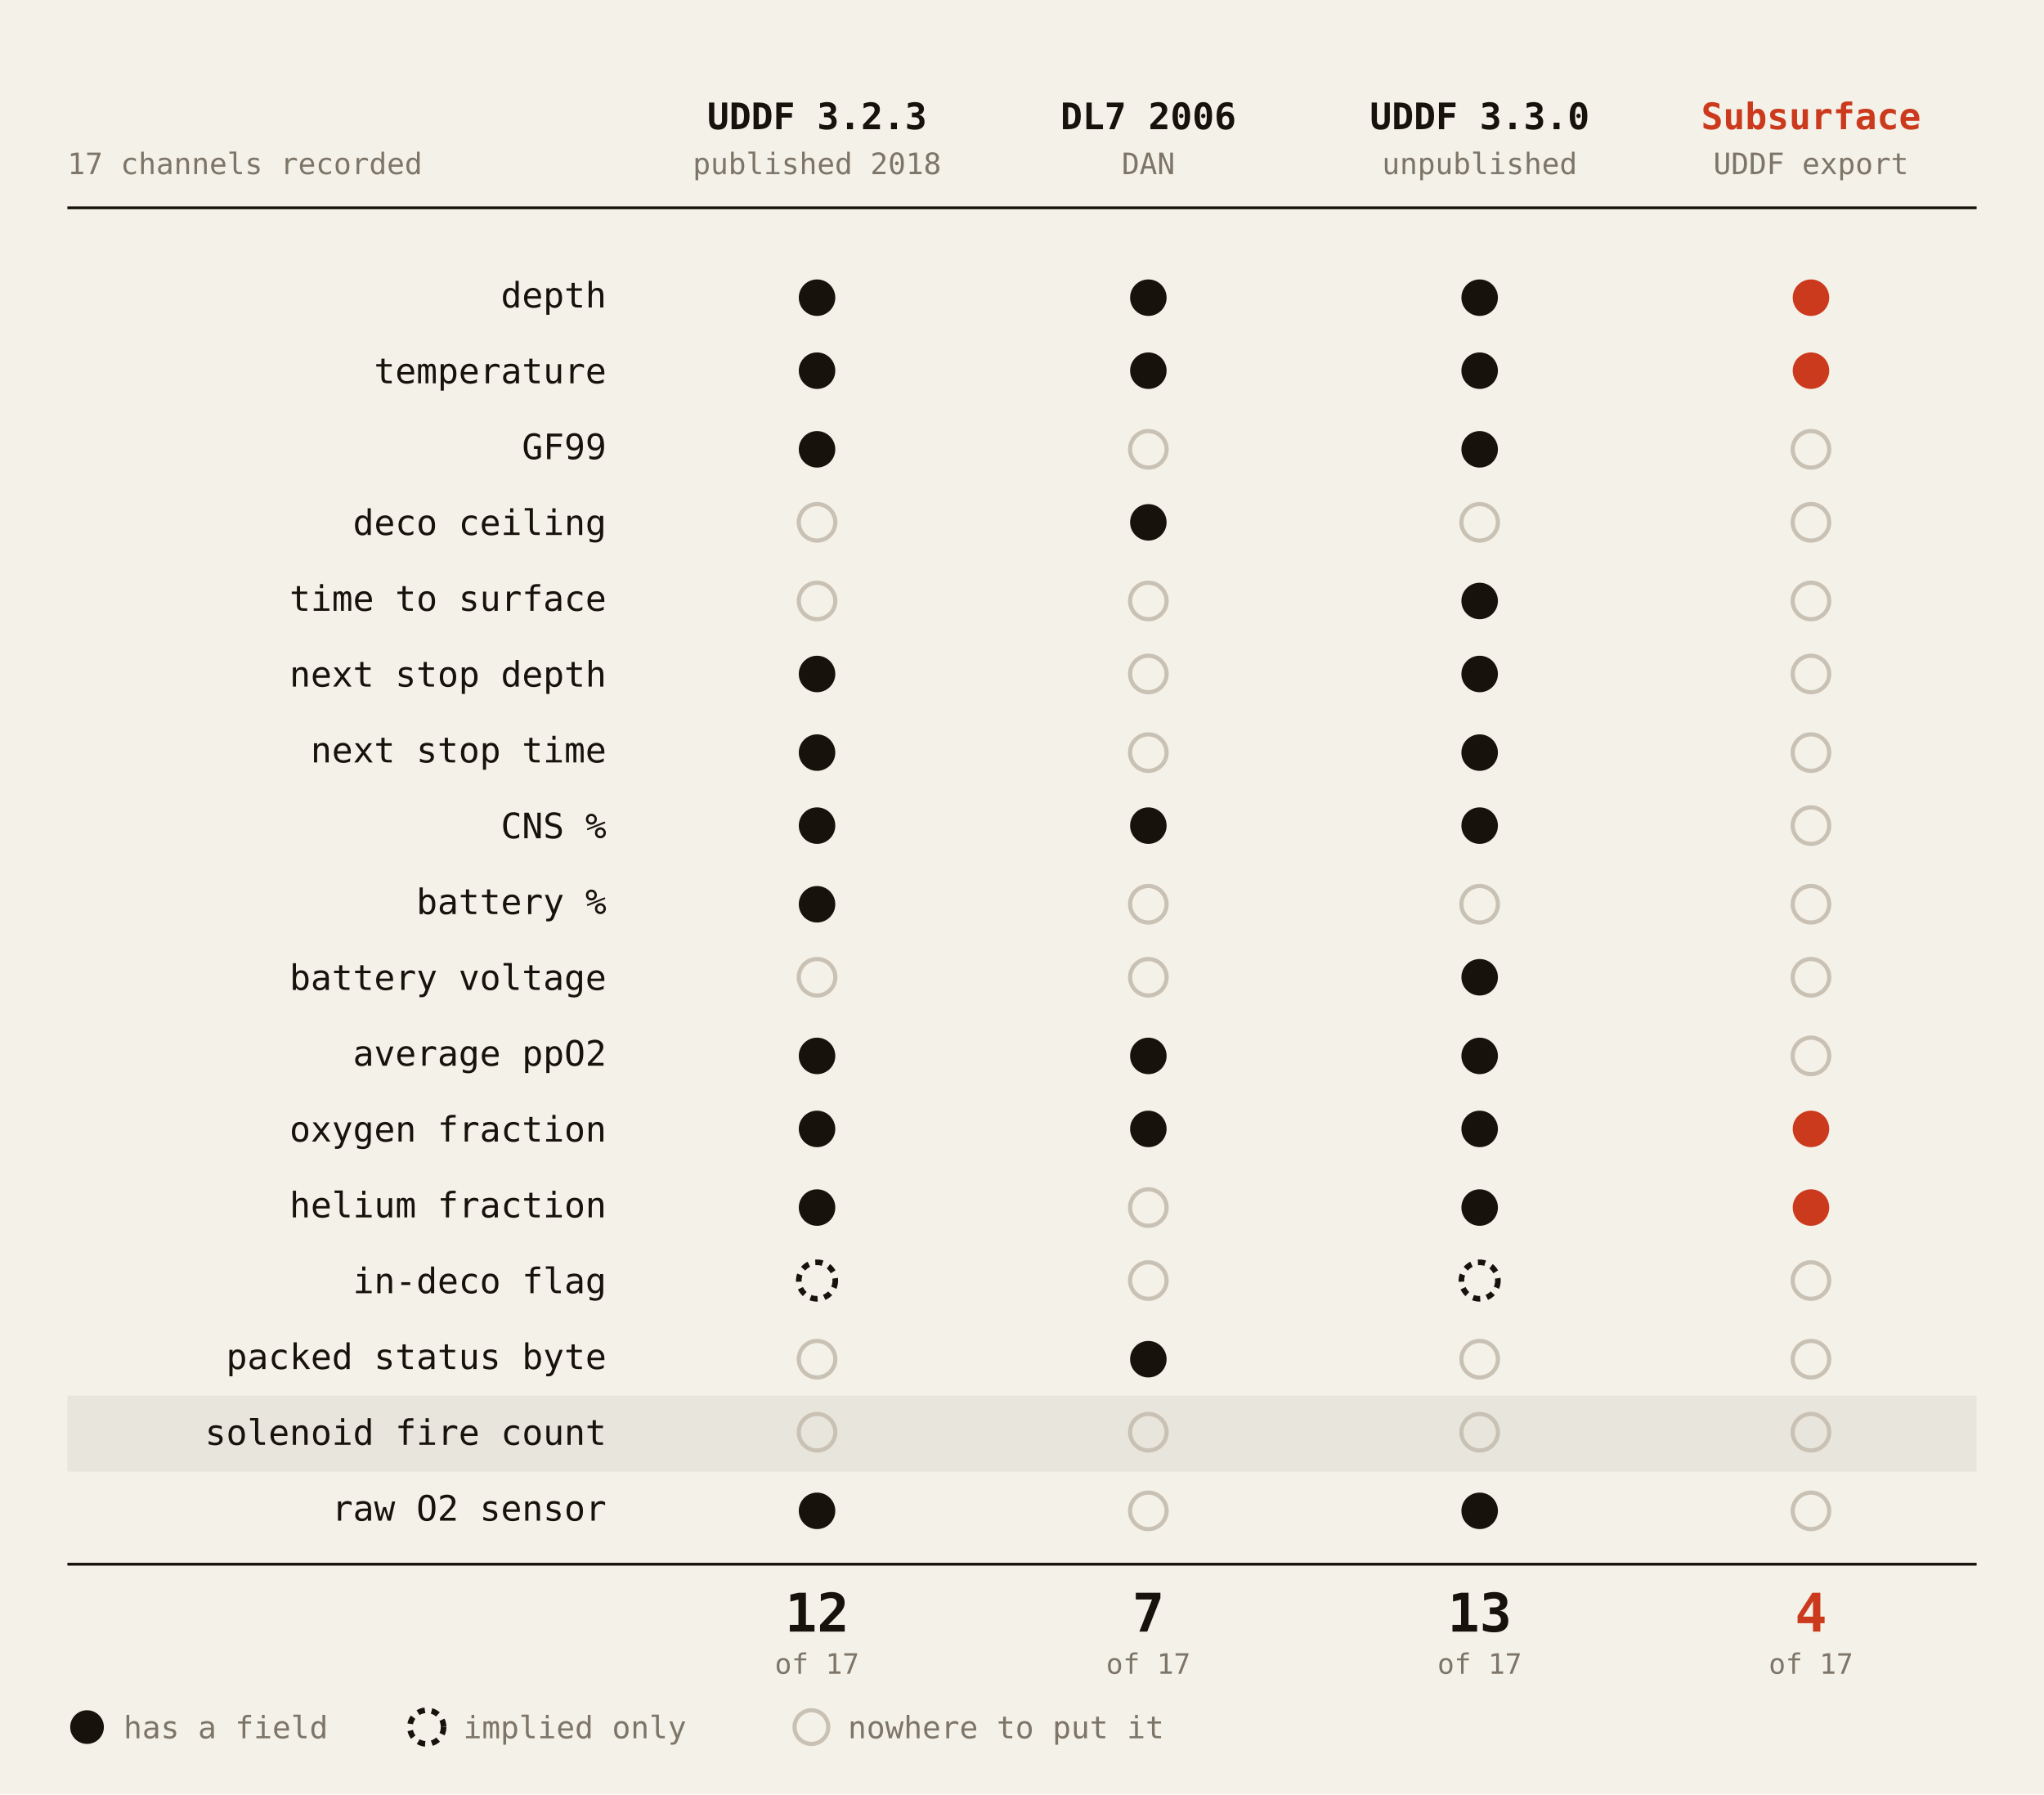
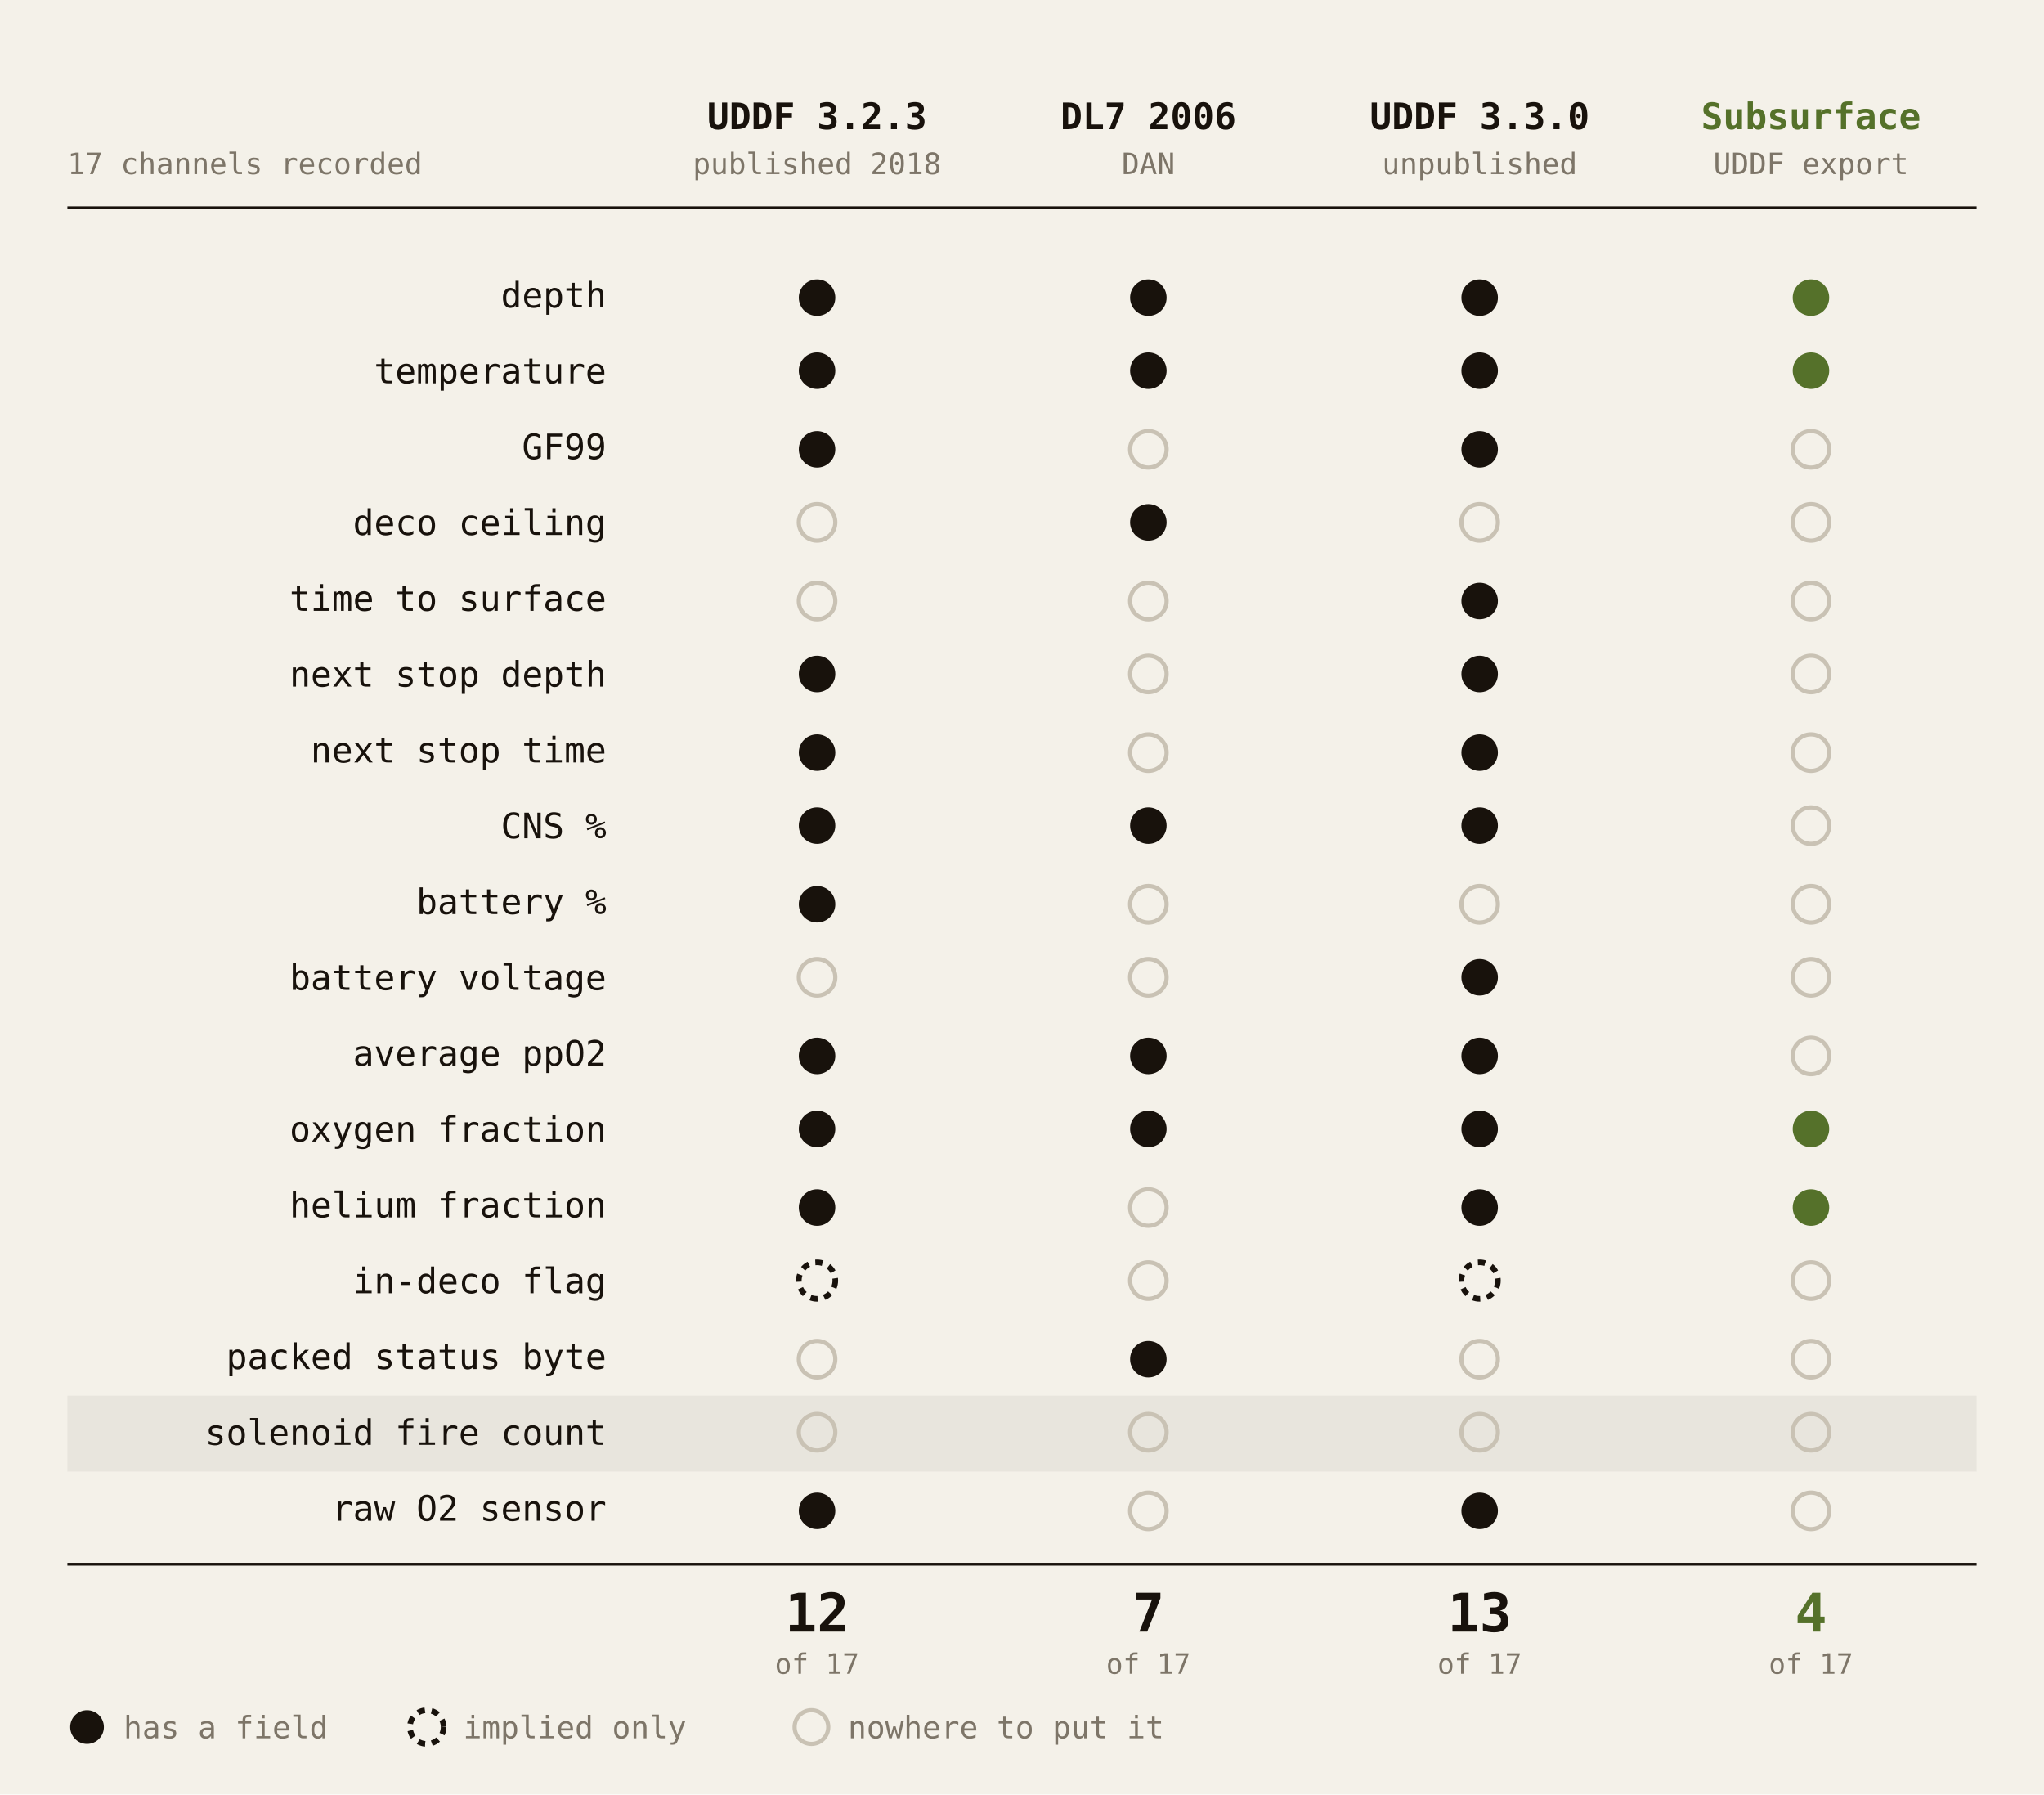
<svg xmlns="http://www.w3.org/2000/svg" width="728" height="639" viewBox="0 0 728 639" font-family="'JetBrains Mono','SFMono-Regular',Menlo,monospace">
  <rect width="728" height="639" fill="#f4f1e9" />
  <text x="291" y="46" text-anchor="middle" font-size="13" fill="#18120c" font-weight="600">UDDF 3.2.3</text>
  <text x="291" y="62" text-anchor="middle" font-size="10.5" fill="#7d7568">published 2018</text>
  <text x="409" y="46" text-anchor="middle" font-size="13" fill="#18120c" font-weight="600">DL7 2006</text>
  <text x="409" y="62" text-anchor="middle" font-size="10.5" fill="#7d7568">DAN</text>
  <text x="527" y="46" text-anchor="middle" font-size="13" fill="#18120c" font-weight="600">UDDF 3.3.0</text>
  <text x="527" y="62" text-anchor="middle" font-size="10.5" fill="#7d7568">unpublished</text>
-   <text x="645" y="46" text-anchor="middle" font-size="13" fill="#cc3a1d" font-weight="600">Subsurface</text>
+   <text x="645" y="46" text-anchor="middle" font-size="13" fill="#55712a" font-weight="600">Subsurface</text>
  <text x="645" y="62" text-anchor="middle" font-size="10.5" fill="#7d7568">UDDF export</text>
  <text x="24" y="62" font-size="10.5" fill="#7d7568">17 channels recorded</text>
  <line x1="24" y1="74" x2="704" y2="74" stroke="#18120c" stroke-width="1" />
  <text x="216" y="109.5" text-anchor="end" font-size="12.5" fill="#18120c">depth</text>
  <circle cx="291" cy="106" r="6.5" fill="#18120c" />
  <circle cx="409" cy="106" r="6.5" fill="#18120c" />
  <circle cx="527" cy="106" r="6.5" fill="#18120c" />
-   <circle cx="645" cy="106" r="6.5" fill="#cc3a1d" />
+   <circle cx="645" cy="106" r="6.5" fill="#55712a" />
  <text x="216" y="136.5" text-anchor="end" font-size="12.5" fill="#18120c">temperature</text>
  <circle cx="291" cy="132" r="6.5" fill="#18120c" />
  <circle cx="409" cy="132" r="6.5" fill="#18120c" />
  <circle cx="527" cy="132" r="6.5" fill="#18120c" />
-   <circle cx="645" cy="132" r="6.5" fill="#cc3a1d" />
+   <circle cx="645" cy="132" r="6.5" fill="#55712a" />
  <text x="216" y="163.5" text-anchor="end" font-size="12.5" fill="#18120c">GF99</text>
  <circle cx="291" cy="160" r="6.5" fill="#18120c" />
  <circle cx="409" cy="160" r="6.5" fill="none" stroke="#c9c2b4" stroke-width="1.5" />
  <circle cx="527" cy="160" r="6.5" fill="#18120c" />
  <circle cx="645" cy="160" r="6.5" fill="none" stroke="#c9c2b4" stroke-width="1.5" />
  <text x="216" y="190.5" text-anchor="end" font-size="12.5" fill="#18120c">deco ceiling</text>
  <circle cx="291" cy="186" r="6.5" fill="none" stroke="#c9c2b4" stroke-width="1.5" />
  <circle cx="409" cy="186" r="6.5" fill="#18120c" />
  <circle cx="527" cy="186" r="6.5" fill="none" stroke="#c9c2b4" stroke-width="1.5" />
  <circle cx="645" cy="186" r="6.5" fill="none" stroke="#c9c2b4" stroke-width="1.5" />
  <text x="216" y="217.5" text-anchor="end" font-size="12.5" fill="#18120c">time to surface</text>
  <circle cx="291" cy="214" r="6.5" fill="none" stroke="#c9c2b4" stroke-width="1.5" />
  <circle cx="409" cy="214" r="6.5" fill="none" stroke="#c9c2b4" stroke-width="1.5" />
  <circle cx="527" cy="214" r="6.5" fill="#18120c" />
  <circle cx="645" cy="214" r="6.5" fill="none" stroke="#c9c2b4" stroke-width="1.5" />
  <text x="216" y="244.5" text-anchor="end" font-size="12.5" fill="#18120c">next stop depth</text>
  <circle cx="291" cy="240" r="6.5" fill="#18120c" />
  <circle cx="409" cy="240" r="6.5" fill="none" stroke="#c9c2b4" stroke-width="1.5" />
  <circle cx="527" cy="240" r="6.5" fill="#18120c" />
  <circle cx="645" cy="240" r="6.5" fill="none" stroke="#c9c2b4" stroke-width="1.5" />
  <text x="216" y="271.5" text-anchor="end" font-size="12.5" fill="#18120c">next stop time</text>
  <circle cx="291" cy="268" r="6.5" fill="#18120c" />
  <circle cx="409" cy="268" r="6.5" fill="none" stroke="#c9c2b4" stroke-width="1.5" />
  <circle cx="527" cy="268" r="6.5" fill="#18120c" />
  <circle cx="645" cy="268" r="6.5" fill="none" stroke="#c9c2b4" stroke-width="1.5" />
  <text x="216" y="298.5" text-anchor="end" font-size="12.5" fill="#18120c">CNS %</text>
  <circle cx="291" cy="294" r="6.5" fill="#18120c" />
  <circle cx="409" cy="294" r="6.5" fill="#18120c" />
  <circle cx="527" cy="294" r="6.5" fill="#18120c" />
  <circle cx="645" cy="294" r="6.5" fill="none" stroke="#c9c2b4" stroke-width="1.5" />
  <text x="216" y="325.5" text-anchor="end" font-size="12.5" fill="#18120c">battery %</text>
  <circle cx="291" cy="322" r="6.5" fill="#18120c" />
  <circle cx="409" cy="322" r="6.5" fill="none" stroke="#c9c2b4" stroke-width="1.5" />
  <circle cx="527" cy="322" r="6.5" fill="none" stroke="#c9c2b4" stroke-width="1.5" />
  <circle cx="645" cy="322" r="6.5" fill="none" stroke="#c9c2b4" stroke-width="1.5" />
  <text x="216" y="352.5" text-anchor="end" font-size="12.5" fill="#18120c">battery voltage</text>
  <circle cx="291" cy="348" r="6.5" fill="none" stroke="#c9c2b4" stroke-width="1.5" />
  <circle cx="409" cy="348" r="6.5" fill="none" stroke="#c9c2b4" stroke-width="1.5" />
  <circle cx="527" cy="348" r="6.5" fill="#18120c" />
  <circle cx="645" cy="348" r="6.5" fill="none" stroke="#c9c2b4" stroke-width="1.5" />
  <text x="216" y="379.5" text-anchor="end" font-size="12.5" fill="#18120c">average ppO2</text>
  <circle cx="291" cy="376" r="6.5" fill="#18120c" />
  <circle cx="409" cy="376" r="6.5" fill="#18120c" />
  <circle cx="527" cy="376" r="6.5" fill="#18120c" />
  <circle cx="645" cy="376" r="6.5" fill="none" stroke="#c9c2b4" stroke-width="1.5" />
  <text x="216" y="406.5" text-anchor="end" font-size="12.5" fill="#18120c">oxygen fraction</text>
  <circle cx="291" cy="402" r="6.5" fill="#18120c" />
  <circle cx="409" cy="402" r="6.5" fill="#18120c" />
  <circle cx="527" cy="402" r="6.5" fill="#18120c" />
-   <circle cx="645" cy="402" r="6.5" fill="#cc3a1d" />
+   <circle cx="645" cy="402" r="6.5" fill="#55712a" />
  <text x="216" y="433.5" text-anchor="end" font-size="12.5" fill="#18120c">helium fraction</text>
  <circle cx="291" cy="430" r="6.5" fill="#18120c" />
  <circle cx="409" cy="430" r="6.5" fill="none" stroke="#c9c2b4" stroke-width="1.5" />
  <circle cx="527" cy="430" r="6.5" fill="#18120c" />
-   <circle cx="645" cy="430" r="6.5" fill="#cc3a1d" />
+   <circle cx="645" cy="430" r="6.5" fill="#55712a" />
  <text x="216" y="460.5" text-anchor="end" font-size="12.5" fill="#18120c">in-deco flag</text>
  <circle cx="291" cy="456" r="6.5" fill="none" stroke="#18120c" stroke-width="2" stroke-dasharray="2.6 2.4" />
  <circle cx="409" cy="456" r="6.5" fill="none" stroke="#c9c2b4" stroke-width="1.5" />
  <circle cx="527" cy="456" r="6.5" fill="none" stroke="#18120c" stroke-width="2" stroke-dasharray="2.6 2.4" />
  <circle cx="645" cy="456" r="6.5" fill="none" stroke="#c9c2b4" stroke-width="1.5" />
  <text x="216" y="487.5" text-anchor="end" font-size="12.5" fill="#18120c">packed status byte</text>
  <circle cx="291" cy="484" r="6.5" fill="none" stroke="#c9c2b4" stroke-width="1.5" />
  <circle cx="409" cy="484" r="6.5" fill="#18120c" />
  <circle cx="527" cy="484" r="6.5" fill="none" stroke="#c9c2b4" stroke-width="1.5" />
  <circle cx="645" cy="484" r="6.5" fill="none" stroke="#c9c2b4" stroke-width="1.5" />
  <rect x="24" y="497" width="680" height="27" fill="#18120c" opacity="0.055" />
  <text x="216" y="514.5" text-anchor="end" font-size="12.5" fill="#18120c">solenoid fire count</text>
  <circle cx="291" cy="510" r="6.5" fill="none" stroke="#c9c2b4" stroke-width="1.5" />
  <circle cx="409" cy="510" r="6.5" fill="none" stroke="#c9c2b4" stroke-width="1.5" />
  <circle cx="527" cy="510" r="6.5" fill="none" stroke="#c9c2b4" stroke-width="1.5" />
  <circle cx="645" cy="510" r="6.5" fill="none" stroke="#c9c2b4" stroke-width="1.5" />
  <text x="216" y="541.5" text-anchor="end" font-size="12.5" fill="#18120c">raw O2 sensor</text>
  <circle cx="291" cy="538" r="6.5" fill="#18120c" />
  <circle cx="409" cy="538" r="6.5" fill="none" stroke="#c9c2b4" stroke-width="1.5" />
  <circle cx="527" cy="538" r="6.5" fill="#18120c" />
  <circle cx="645" cy="538" r="6.5" fill="none" stroke="#c9c2b4" stroke-width="1.5" />
  <line x1="24" y1="557" x2="704" y2="557" stroke="#18120c" stroke-width="1" />
  <text x="291" y="581" text-anchor="middle" font-size="19" font-weight="700" fill="#18120c">12</text>
  <text x="291" y="596" text-anchor="middle" font-size="10" fill="#7d7568">of 17</text>
  <text x="409" y="581" text-anchor="middle" font-size="19" font-weight="700" fill="#18120c">7</text>
  <text x="409" y="596" text-anchor="middle" font-size="10" fill="#7d7568">of 17</text>
  <text x="527" y="581" text-anchor="middle" font-size="19" font-weight="700" fill="#18120c">13</text>
  <text x="527" y="596" text-anchor="middle" font-size="10" fill="#7d7568">of 17</text>
-   <text x="645" y="581" text-anchor="middle" font-size="19" font-weight="700" fill="#cc3a1d">4</text>
+   <text x="645" y="581" text-anchor="middle" font-size="19" font-weight="700" fill="#55712a">4</text>
  <text x="645" y="596" text-anchor="middle" font-size="10" fill="#7d7568">of 17</text>
  <circle cx="31" cy="615" r="6" fill="#18120c" />
  <text x="44" y="619" font-size="11" fill="#7d7568">has a field</text>
  <circle cx="152" cy="615" r="6" fill="none" stroke="#18120c" stroke-width="2" stroke-dasharray="2.6 2.4" />
  <text x="165" y="619" font-size="11" fill="#7d7568">implied only</text>
  <circle cx="289" cy="615" r="6" fill="none" stroke="#c9c2b4" stroke-width="1.5" />
  <text x="302" y="619" font-size="11" fill="#7d7568">nowhere to put it</text>
</svg>
